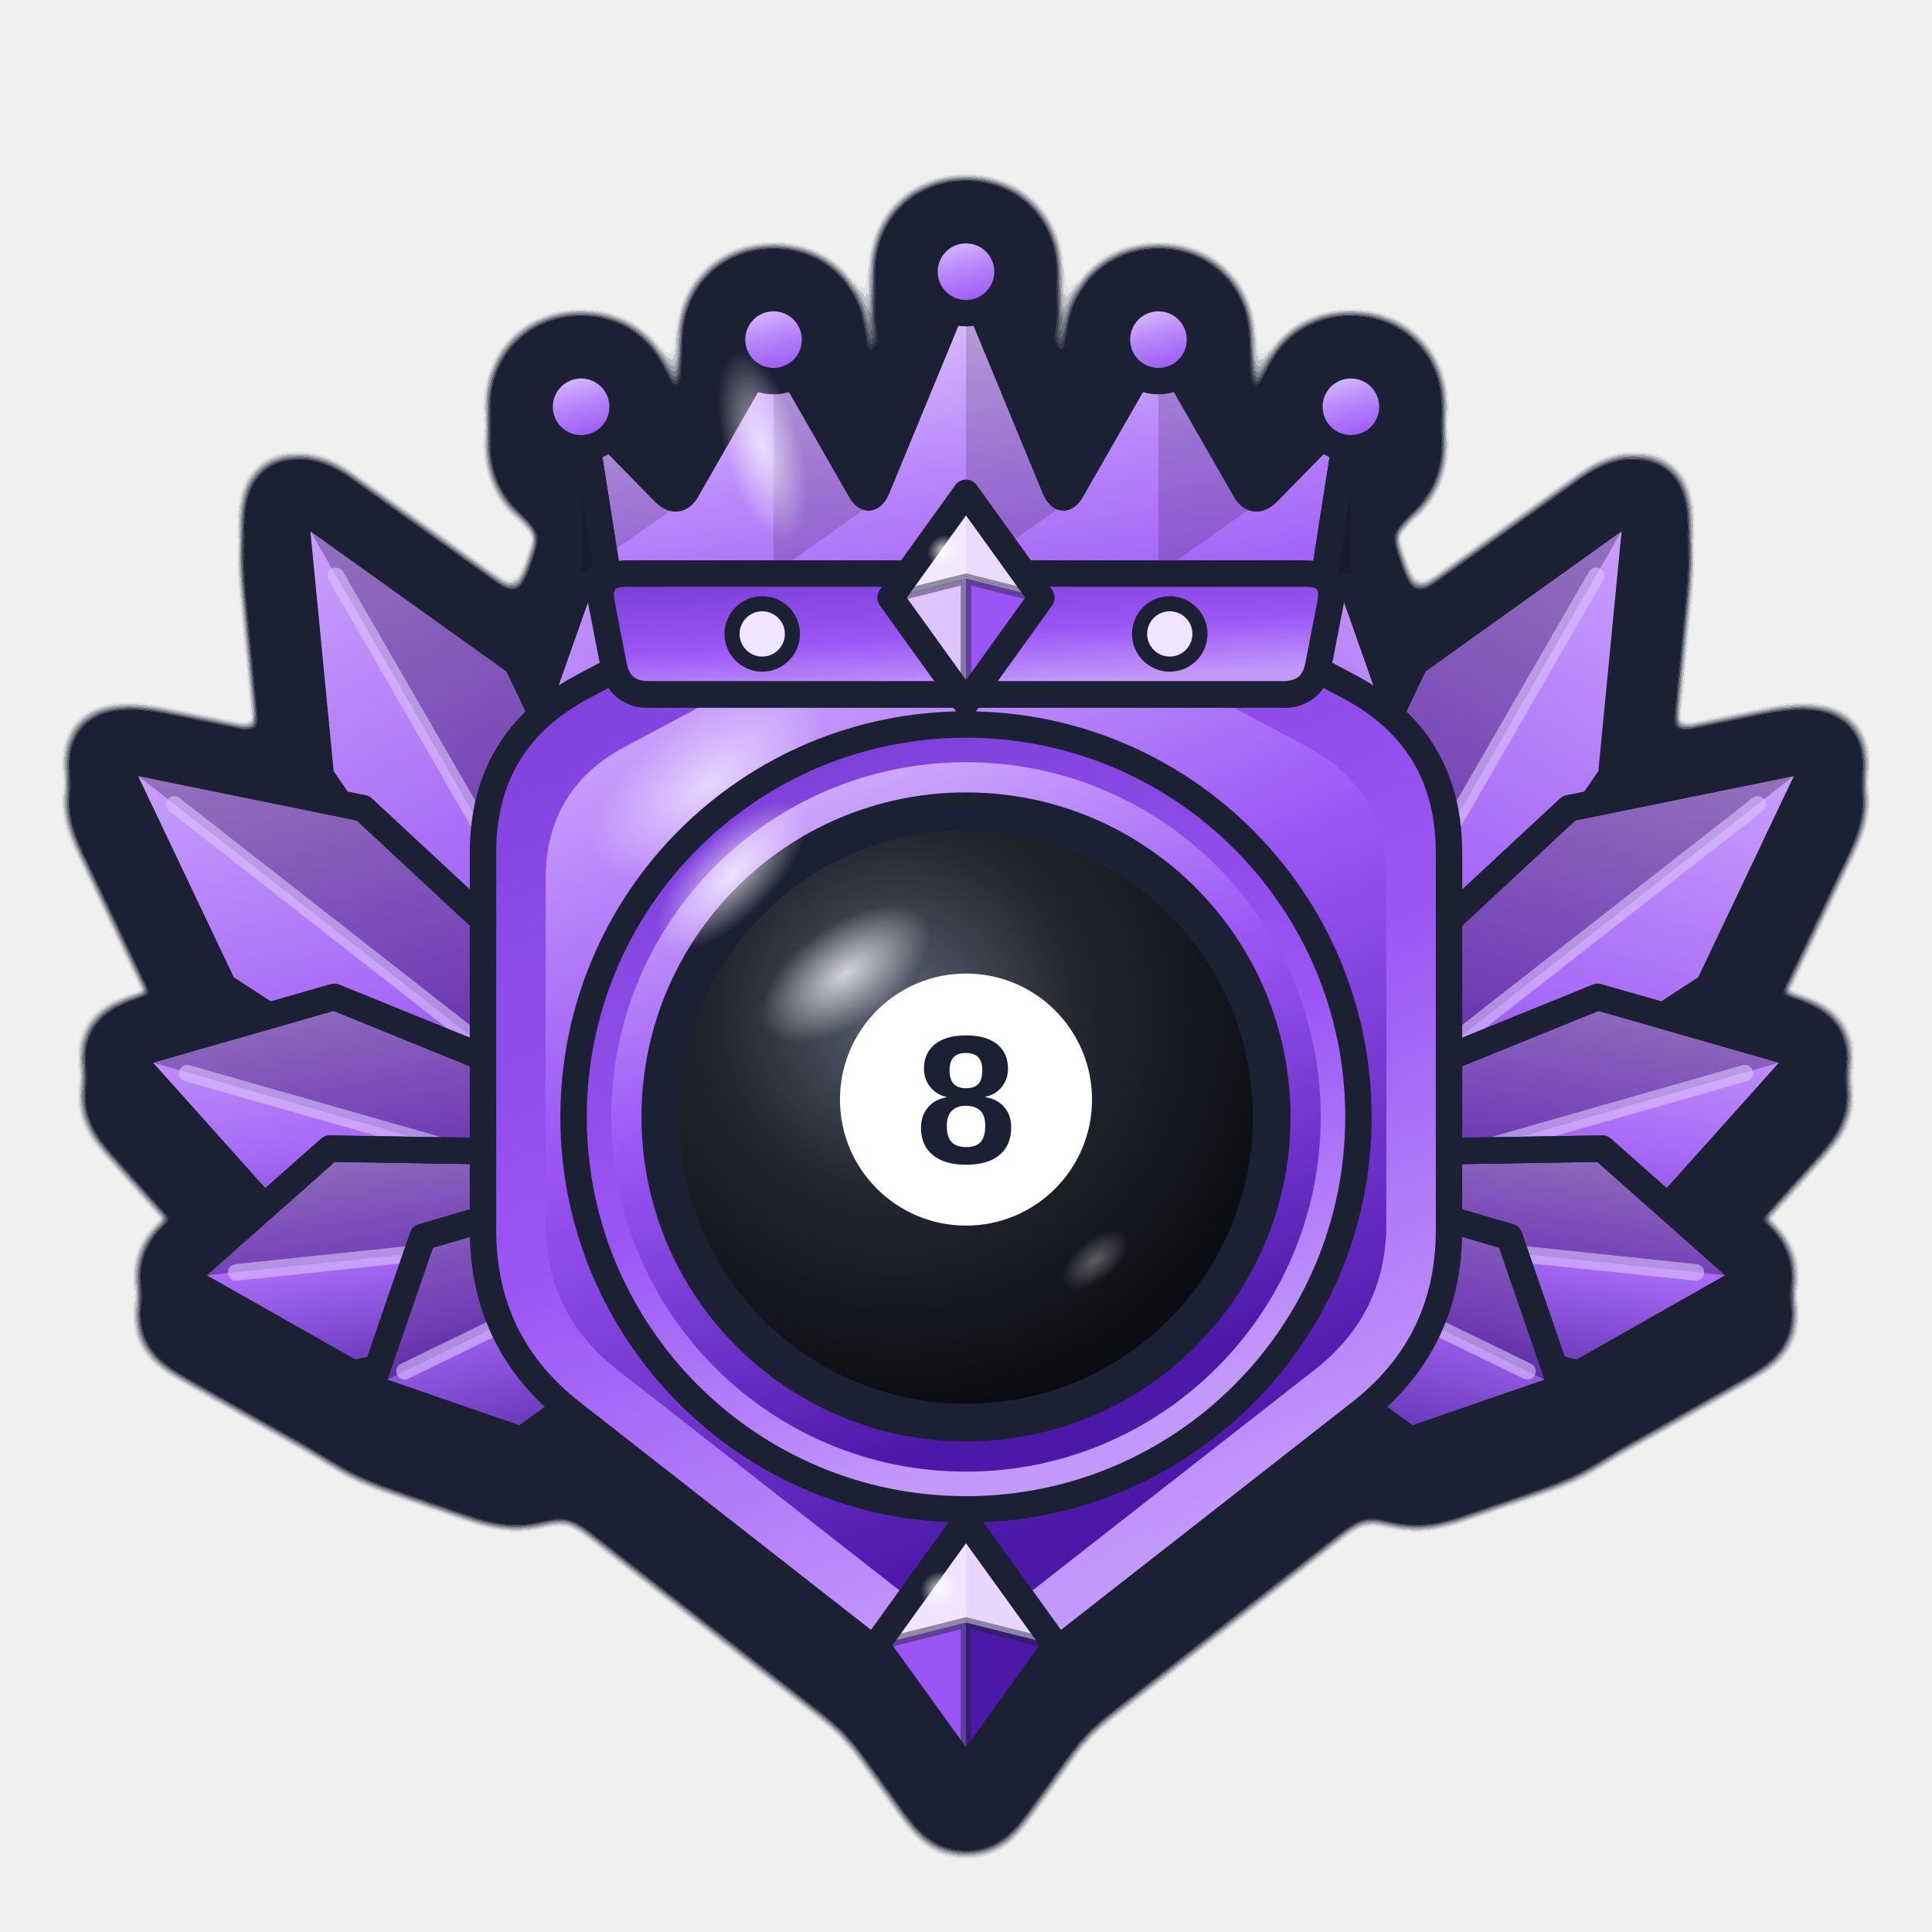
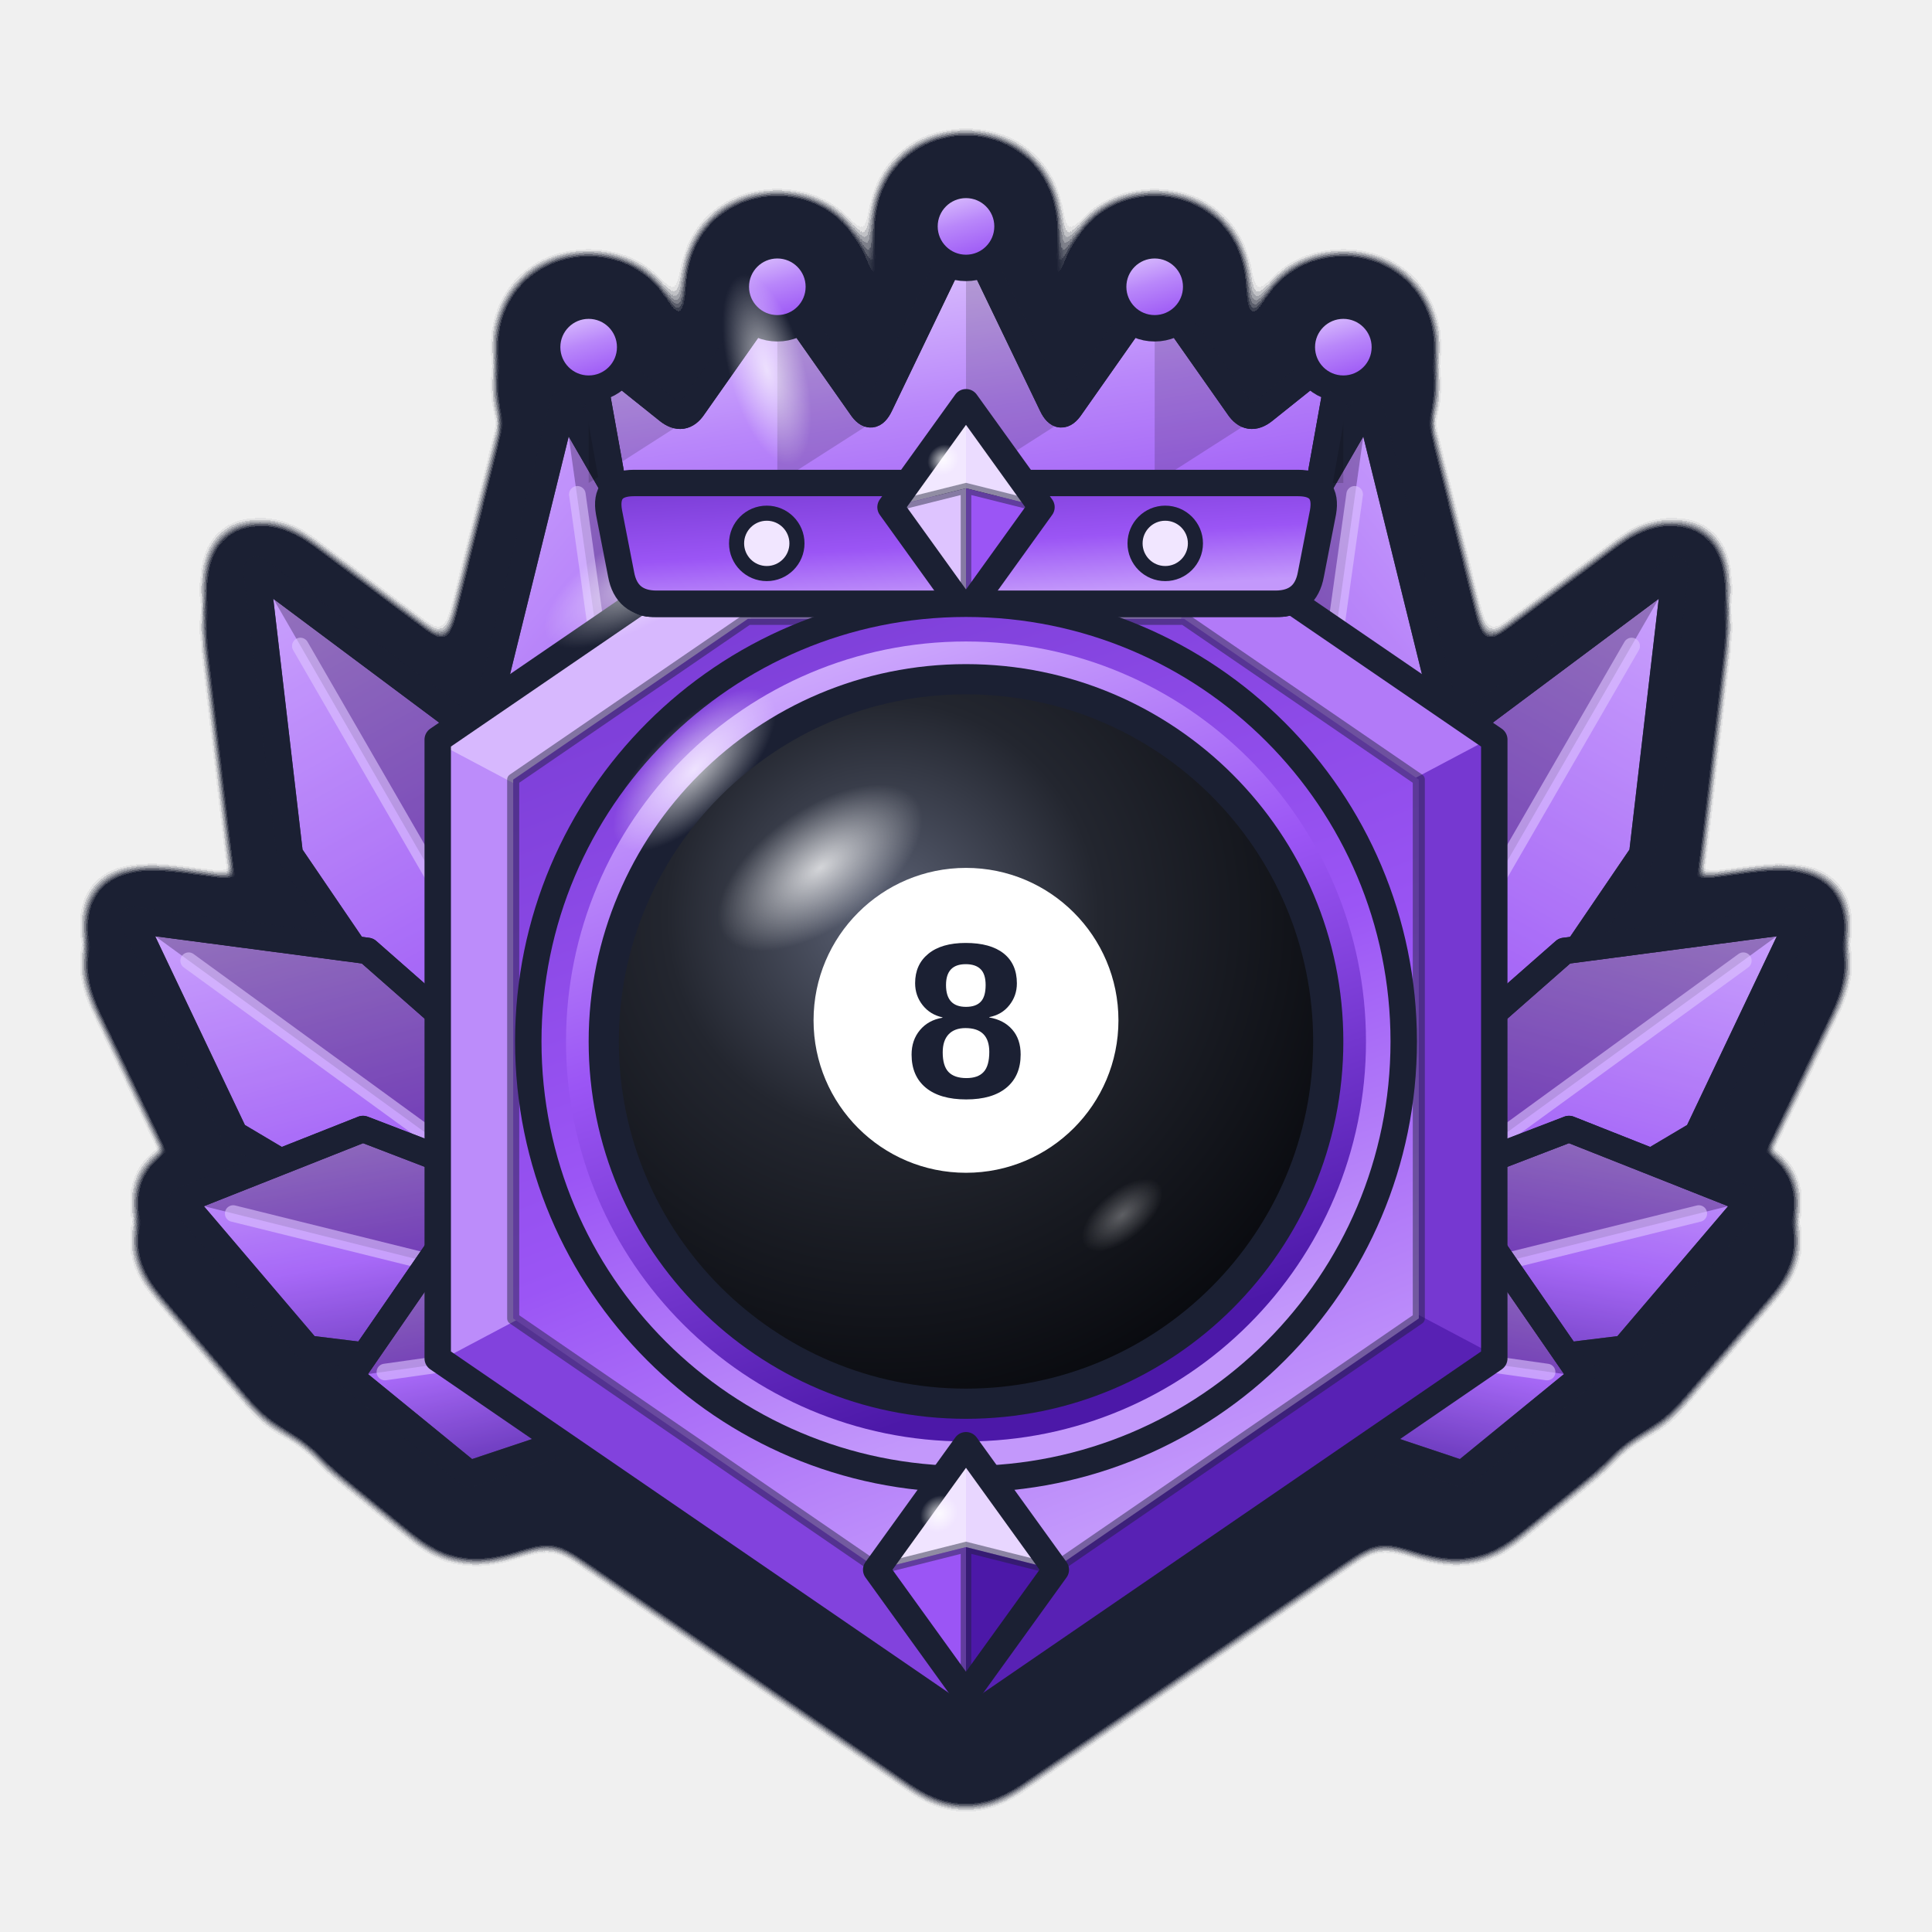
<svg xmlns="http://www.w3.org/2000/svg" width="512" height="512" viewBox="0 0 256 256">
  <defs>
    <linearGradient id="blue" x1="0" y1="0" x2="0.35" y2="1">
      <stop offset="0" stop-color="#9ED3FF" />
      <stop offset="0.45" stop-color="#3B9BFF" />
      <stop offset="1" stop-color="#1F6BD0" />
    </linearGradient>
    <linearGradient id="green" x1="0" y1="0" x2="0.35" y2="1">
      <stop offset="0" stop-color="#A8F5BE" />
      <stop offset="0.45" stop-color="#3DD66B" />
      <stop offset="1" stop-color="#1E9E47" />
    </linearGradient>
    <linearGradient id="red" x1="0" y1="0" x2="0.35" y2="1">
      <stop offset="0" stop-color="#FFA3A3" />
      <stop offset="0.45" stop-color="#FF4D4D" />
      <stop offset="1" stop-color="#C9283A" />
    </linearGradient>
    <linearGradient id="gold" x1="0" y1="0" x2="0.35" y2="1">
      <stop offset="0" stop-color="#FFF1A0" />
      <stop offset="0.45" stop-color="#FFC928" />
      <stop offset="1" stop-color="#DB8E00" />
    </linearGradient>
    <linearGradient id="wood" x1="0" y1="0" x2="0.35" y2="1">
      <stop offset="0" stop-color="#FFD9A0" />
      <stop offset="0.45" stop-color="#E7A35C" />
      <stop offset="1" stop-color="#A8622A" />
    </linearGradient>
    <linearGradient id="darkwood" x1="0" y1="0" x2="0.35" y2="1">
      <stop offset="0" stop-color="#C07A45" />
      <stop offset="0.45" stop-color="#8A4B22" />
      <stop offset="1" stop-color="#5E3014" />
    </linearGradient>
    <linearGradient id="white" x1="0" y1="0" x2="0.35" y2="1">
      <stop offset="0" stop-color="#FFFFFF" />
      <stop offset="0.45" stop-color="#F4F8FF" />
      <stop offset="1" stop-color="#C9D6EA" />
    </linearGradient>
    <linearGradient id="grey" x1="0" y1="0" x2="0.35" y2="1">
      <stop offset="0" stop-color="#E4E9F2" />
      <stop offset="0.45" stop-color="#AEB8C8" />
      <stop offset="1" stop-color="#7B869A" />
    </linearGradient>
    <linearGradient id="steel" x1="0" y1="0" x2="0.35" y2="1">
      <stop offset="0" stop-color="#D8E6F7" />
      <stop offset="0.45" stop-color="#9FB2CC" />
      <stop offset="1" stop-color="#6A7D98" />
    </linearGradient>
    <linearGradient id="cloth" x1="0" y1="0" x2="0.35" y2="1">
      <stop offset="0" stop-color="#6FE08E" />
      <stop offset="0.45" stop-color="#2FA24F" />
      <stop offset="1" stop-color="#1C7A37" />
    </linearGradient>
    <linearGradient id="sad" x1="0" y1="0" x2="0.35" y2="1">
      <stop offset="0" stop-color="#C4D4EE" />
      <stop offset="0.45" stop-color="#8EA3C7" />
      <stop offset="1" stop-color="#5E7299" />
    </linearGradient>
    <linearGradient id="purple" x1="0" y1="0" x2="0.35" y2="1">
      <stop offset="0" stop-color="#D7B8FF" />
      <stop offset="0.45" stop-color="#A259FF" />
      <stop offset="1" stop-color="#6E2FD0" />
    </linearGradient>
    <radialGradient id="shine" cx="0.5" cy="0.5" r="0.5">
      <stop offset="0" stop-color="#FFFFFF" stop-opacity="0.9" />
      <stop offset="1" stop-color="#FFFFFF" stop-opacity="0" />
    </radialGradient>
    <filter id="ink" x="-30%" y="-30%" width="160%" height="160%" color-interpolation-filters="sRGB">
      <feGaussianBlur in="SourceAlpha" stdDeviation="6.92" result="blur" />
      <feComponentTransfer in="blur" result="grown">
        <feFuncA type="linear" slope="7" intercept="-0.35" />
      </feComponentTransfer>
      <feOffset in="grown" dy="6" result="lip" />
      <feMerge result="both">
        <feMergeNode in="lip" />
        <feMergeNode in="grown" />
      </feMerge>
      <feFlood flood-color="#1B2033" />
      <feComposite in2="both" operator="in" result="outline" />
      <feMerge>
        <feMergeNode in="outline" />
        <feMergeNode in="SourceGraphic" />
      </feMerge>
    </filter>
  </defs>
  <defs>
    <filter id="badgeInk" x="-20%" y="-20%" width="140%" height="140%" color-interpolation-filters="sRGB">
      <feGaussianBlur in="SourceAlpha" stdDeviation="3.2" result="blur" />
      <feComponentTransfer in="blur" result="grown">
        <feFuncA type="linear" slope="40" intercept="-0.716" />
      </feComponentTransfer>
      <feOffset in="grown" dy="5" result="lip" />
      <feMerge result="both">
        <feMergeNode in="lip" />
        <feMergeNode in="grown" />
      </feMerge>
      <feFlood flood-color="#1B2033" />
      <feComposite in2="both" operator="in" result="outline" />
      <feMerge>
        <feMergeNode in="outline" />
        <feMergeNode in="SourceGraphic" />
      </feMerge>
    </filter>
  </defs>
  <defs>
    <linearGradient id="m" x1="0" y1="0" x2="0.35" y2="1">
      <stop offset="0" stop-color="#DEC4FF" />
      <stop offset="0.5" stop-color="#9B55F5" />
      <stop offset="1" stop-color="#4C18A8" />
    </linearGradient>
    <linearGradient id="r" x1="0" y1="0" x2="0.35" y2="1">
      <stop offset="0" stop-color="#773AD2" />
      <stop offset="0.6" stop-color="#9B55F5" />
      <stop offset="1" stop-color="#C398FB" />
    </linearGradient>
    <linearGradient id="w" x1="0" y1="0" x2="0.35" y2="1">
      <stop offset="0" stop-color="#C79DFC" />
      <stop offset="0.55" stop-color="#9B55F5" />
      <stop offset="1" stop-color="#4C18A8" />
    </linearGradient>
    <linearGradient id="p" x1="0" y1="0" x2="0.2" y2="1">
      <stop offset="0" stop-color="#F0E4FF" />
      <stop offset="0.55" stop-color="#DEC4FF" />
      <stop offset="1" stop-color="#9B55F5" />
    </linearGradient>
    <linearGradient id="c" x1="0" y1="0" x2="0.3" y2="1">
      <stop offset="0" stop-color="#EBDCFF" />
      <stop offset="0.55" stop-color="#B987FA" />
      <stop offset="1" stop-color="#9B55F5" />
    </linearGradient>
    <linearGradient id="g" x1="0" y1="0" x2="0.35" y2="1">
      <stop offset="0" stop-color="#FFF3A6" />
      <stop offset="0.5" stop-color="#FFC928" />
      <stop offset="1" stop-color="#C97F00" />
    </linearGradient>
    <linearGradient id="gr" x1="0" y1="0" x2="0.35" y2="1">
      <stop offset="0" stop-color="#E7A816" />
      <stop offset="0.6" stop-color="#FFC928" />
      <stop offset="1" stop-color="#FFE274" />
    </linearGradient>
    <radialGradient id="ball" cx="0.38" cy="0.32" r="0.78">
      <stop offset="0" stop-color="#5C6275" />
      <stop offset="0.4" stop-color="#23262F" />
      <stop offset="1" stop-color="#06070B" />
    </radialGradient>
  </defs>
  <g filter="url(#badgeInk)">
-     <path d="M85.1 163.3 L69.8 97.5 L80.6 66.9 L99.5 93.4 L102.9 160.7 Z" fill="url(#w)" stroke="#1B2033" stroke-width="3.5" stroke-linejoin="round" />
-     <path d="M94.0 162.0 L102.9 160.7 L99.5 93.4 L80.6 66.9 Z" fill="#000000" opacity="0.25" />
-     <path d="M94.0 162.0 L85.1 163.3 L69.8 97.5 L80.6 66.9 Z" fill="#DEC4FF" opacity="0.18" />
-     <path d="M92.9 154.4 L82.0 76.4" fill="none" stroke="#DEC4FF" stroke-width="2.2" stroke-linecap="round" stroke-linejoin="round" opacity="0.6" />
-     <path d="M85.1 163.3 L69.8 97.5 L80.6 66.9 L99.5 93.4 L102.9 160.7 Z" fill="none" stroke="#1B2033" stroke-width="3.5" stroke-linejoin="round" />
-     <path d="M86.2 166.5 L42.5 102.8 L39.0 66.7 L68.5 87.8 L101.8 157.5 Z" fill="url(#w)" stroke="#1B2033" stroke-width="3.5" stroke-linejoin="round" />
-     <path d="M94.0 162.0 L101.8 157.5 L68.5 87.8 L39.0 66.7 Z" fill="#000000" opacity="0.25" />
-     <path d="M94.0 162.0 L86.2 166.5 L42.5 102.8 L39.0 66.7 Z" fill="#DEC4FF" opacity="0.18" />
-     <path d="M89.6 154.4 L44.5 76.3" fill="none" stroke="#DEC4FF" stroke-width="2.2" stroke-linecap="round" stroke-linejoin="round" opacity="0.6" />
-     <path d="M86.2 166.5 L42.5 102.8 L39.0 66.7 L68.5 87.8 L101.8 157.5 Z" fill="none" stroke="#1B2033" stroke-width="3.5" stroke-linejoin="round" />
-     <path d="M88.5 169.1 L29.6 130.7 L15.2 100.4 L48.1 107.1 L99.5 154.9 Z" fill="url(#w)" stroke="#1B2033" stroke-width="3.5" stroke-linejoin="round" />
-     <path d="M94.0 162.0 L99.5 154.9 L48.1 107.1 L15.2 100.4 Z" fill="#000000" opacity="0.25" />
-     <path d="M94.0 162.0 L88.5 169.1 L29.6 130.7 L15.2 100.4 Z" fill="#DEC4FF" opacity="0.18" />
-     <path d="M87.7 157.1 L23.1 106.6" fill="none" stroke="#DEC4FF" stroke-width="2.2" stroke-linecap="round" stroke-linejoin="round" opacity="0.6" />
-     <path d="M88.5 169.1 L29.6 130.7 L15.2 100.4 L48.1 107.1 L99.5 154.9 Z" fill="none" stroke="#1B2033" stroke-width="3.5" stroke-linejoin="round" />
-     <path d="M91.5 170.7 L36.0 161.0 L17.1 139.9 L44.3 132.1 L96.5 153.3 Z" fill="url(#w)" stroke="#1B2033" stroke-width="3.5" stroke-linejoin="round" />
-     <path d="M94.0 162.0 L96.5 153.3 L44.3 132.1 L17.1 139.9 Z" fill="#000000" opacity="0.25" />
-     <path d="M94.0 162.0 L91.5 170.7 L36.0 161.0 L17.1 139.9 Z" fill="#DEC4FF" opacity="0.18" />
-     <path d="M87.8 160.2 L24.8 142.2" fill="none" stroke="#DEC4FF" stroke-width="2.2" stroke-linecap="round" stroke-linejoin="round" opacity="0.6" />
-     <path d="M91.5 170.7 L36.0 161.0 L17.1 139.9 L44.3 132.1 L96.5 153.3 Z" fill="none" stroke="#1B2033" stroke-width="3.5" stroke-linejoin="round" />
-     <path d="M94.9 171.0 L46.8 182.0 L24.4 169.3 L43.7 152.2 L93.1 153.0 Z" fill="url(#w)" stroke="#1B2033" stroke-width="3.5" stroke-linejoin="round" />
-     <path d="M94.0 162.0 L93.1 153.0 L43.7 152.2 L24.4 169.3 Z" fill="#000000" opacity="0.25" />
-     <path d="M94.0 162.0 L94.9 171.0 L46.8 182.0 L24.4 169.3 Z" fill="#DEC4FF" opacity="0.18" />
-     <path d="M88.4 162.6 L31.3 168.6" fill="none" stroke="#DEC4FF" stroke-width="2.2" stroke-linecap="round" stroke-linejoin="round" opacity="0.6" />
-     <path d="M94.9 171.0 L46.8 182.0 L24.4 169.3 L43.7 152.2 L93.1 153.0 Z" fill="none" stroke="#1B2033" stroke-width="3.5" stroke-linejoin="round" />
-     <path d="M97.9 170.1 L69.1 190.8 L49.1 183.9 L56.0 163.9 L90.1 153.9 Z" fill="url(#w)" stroke="#1B2033" stroke-width="3.5" stroke-linejoin="round" />
-     <path d="M94.0 162.0 L90.1 153.9 L56.0 163.9 L49.1 183.9 Z" fill="#000000" opacity="0.25" />
-     <path d="M94.0 162.0 L97.9 170.1 L69.1 190.8 L49.1 183.9 Z" fill="#DEC4FF" opacity="0.18" />
-     <path d="M90.4 163.8 L53.6 181.7" fill="none" stroke="#DEC4FF" stroke-width="2.2" stroke-linecap="round" stroke-linejoin="round" opacity="0.6" />
-     <path d="M97.9 170.1 L69.1 190.8 L49.1 183.9 L56.0 163.9 L90.1 153.9 Z" fill="none" stroke="#1B2033" stroke-width="3.5" stroke-linejoin="round" />
+     <path d="M83.1 177.3 L65.1 92.1 L74.7 53.2 L94.8 88.0 L100.9 174.7 Z" fill="url(#w)" stroke="#1B2033" stroke-width="3.5" stroke-linejoin="round" />
+     <path d="M92.0 176.0 L100.9 174.7 L94.8 88.0 L74.7 53.2 Z" fill="#000000" opacity="0.25" />
+     <path d="M92.0 176.0 L83.1 177.3 L65.1 92.1 L74.7 53.2 Z" fill="#DEC4FF" opacity="0.18" />
+     <path d="M90.6 166.2 L76.5 65.5" fill="none" stroke="#DEC4FF" stroke-width="2.2" stroke-linecap="round" stroke-linejoin="round" opacity="0.6" />
+     <path d="M83.1 177.3 L65.1 92.1 L74.7 53.2 L94.8 88.0 L100.9 174.7 Z" fill="none" stroke="#1B2033" stroke-width="3.5" stroke-linejoin="round" />
+     <path d="M84.2 180.5 L38.4 113.2 L34.0 75.5 L64.4 98.2 L99.8 171.5 Z" fill="url(#w)" stroke="#1B2033" stroke-width="3.5" stroke-linejoin="round" />
+     <path d="M92.0 176.0 L99.8 171.5 L64.4 98.2 L34.0 75.5 Z" fill="#000000" opacity="0.25" />
+     <path d="M92.0 176.0 L84.2 180.5 L38.4 113.2 L34.0 75.5 Z" fill="#DEC4FF" opacity="0.18" />
+     <path d="M87.4 168.0 L39.8 85.6" fill="none" stroke="#DEC4FF" stroke-width="2.2" stroke-linecap="round" stroke-linejoin="round" opacity="0.6" />
+     <path d="M84.2 180.5 L38.4 113.2 L34.0 75.5 L64.4 98.2 L99.8 171.5 Z" fill="none" stroke="#1B2033" stroke-width="3.5" stroke-linejoin="round" />
+     <path d="M86.7 183.3 L31.1 150.3 L17.6 121.9 L48.7 126.0 L97.3 168.7 Z" fill="url(#w)" stroke="#1B2033" stroke-width="3.5" stroke-linejoin="round" />
+     <path d="M92.0 176.0 L97.3 168.7 L48.7 126.0 L17.6 121.9 Z" fill="#000000" opacity="0.25" />
+     <path d="M92.0 176.0 L86.7 183.3 L31.1 150.3 L17.6 121.9 Z" fill="#DEC4FF" opacity="0.18" />
+     <path d="M86.0 171.7 L25.0 127.3" fill="none" stroke="#DEC4FF" stroke-width="2.2" stroke-linecap="round" stroke-linejoin="round" opacity="0.6" />
+     <path d="M86.7 183.3 L31.1 150.3 L17.6 121.9 L48.7 126.0 L97.3 168.7 Z" fill="none" stroke="#1B2033" stroke-width="3.5" stroke-linejoin="round" />
+     <path d="M89.8 184.7 L40.8 178.7 L24.1 159.1 L48.1 149.6 L94.2 167.3 Z" fill="url(#w)" stroke="#1B2033" stroke-width="3.5" stroke-linejoin="round" />
+     <path d="M92.0 176.0 L94.2 167.3 L48.1 149.6 L24.1 159.1 Z" fill="#000000" opacity="0.25" />
+     <path d="M92.0 176.0 L89.8 184.7 L40.8 178.7 L24.1 159.1 Z" fill="#DEC4FF" opacity="0.18" />
+     <path d="M86.6 174.6 L30.9 160.8" fill="none" stroke="#DEC4FF" stroke-width="2.2" stroke-linecap="round" stroke-linejoin="round" opacity="0.6" />
+     <path d="M89.8 184.7 L40.8 178.7 L24.1 159.1 L48.1 149.6 L94.2 167.3 Z" fill="none" stroke="#1B2033" stroke-width="3.5" stroke-linejoin="round" />
+     <path d="M93.3 184.9 L62.2 195.3 L46.4 182.4 L58.0 165.6 L90.7 167.1 Z" fill="url(#w)" stroke="#1B2033" stroke-width="3.5" stroke-linejoin="round" />
+     <path d="M92.0 176.0 L90.7 167.1 L58.0 165.6 L46.4 182.4 Z" fill="#000000" opacity="0.25" />
+     <path d="M92.0 176.0 L93.3 184.9 L62.2 195.3 L46.4 182.4 Z" fill="#DEC4FF" opacity="0.18" />
+     <path d="M88.4 176.5 L51.0 181.8" fill="none" stroke="#DEC4FF" stroke-width="2.2" stroke-linecap="round" stroke-linejoin="round" opacity="0.6" />
+     <path d="M93.3 184.9 L62.2 195.3 L46.4 182.4 L58.0 165.6 L90.7 167.1 Z" fill="none" stroke="#1B2033" stroke-width="3.5" stroke-linejoin="round" />
    <g transform="matrix(-1 0 0 1 256 0)">
-       <path d="M85.1 163.3 L69.8 97.5 L80.6 66.9 L99.5 93.4 L102.9 160.7 Z" fill="url(#w)" stroke="#1B2033" stroke-width="3.5" stroke-linejoin="round" />
-       <path d="M94.0 162.0 L102.9 160.7 L99.5 93.4 L80.6 66.9 Z" fill="#000000" opacity="0.25" />
-       <path d="M94.0 162.0 L85.1 163.3 L69.8 97.5 L80.6 66.9 Z" fill="#DEC4FF" opacity="0.18" />
-       <path d="M92.9 154.4 L82.0 76.4" fill="none" stroke="#DEC4FF" stroke-width="2.2" stroke-linecap="round" stroke-linejoin="round" opacity="0.6" />
-       <path d="M85.1 163.3 L69.8 97.5 L80.6 66.9 L99.5 93.4 L102.9 160.7 Z" fill="none" stroke="#1B2033" stroke-width="3.5" stroke-linejoin="round" />
-       <path d="M86.2 166.5 L42.5 102.8 L39.0 66.7 L68.5 87.8 L101.8 157.5 Z" fill="url(#w)" stroke="#1B2033" stroke-width="3.5" stroke-linejoin="round" />
-       <path d="M94.0 162.0 L101.8 157.5 L68.5 87.8 L39.0 66.7 Z" fill="#000000" opacity="0.25" />
-       <path d="M94.0 162.0 L86.2 166.5 L42.5 102.8 L39.0 66.7 Z" fill="#DEC4FF" opacity="0.18" />
-       <path d="M89.6 154.4 L44.5 76.3" fill="none" stroke="#DEC4FF" stroke-width="2.2" stroke-linecap="round" stroke-linejoin="round" opacity="0.6" />
-       <path d="M86.2 166.5 L42.5 102.8 L39.0 66.7 L68.5 87.8 L101.8 157.5 Z" fill="none" stroke="#1B2033" stroke-width="3.5" stroke-linejoin="round" />
-       <path d="M88.5 169.1 L29.6 130.7 L15.2 100.4 L48.1 107.1 L99.5 154.9 Z" fill="url(#w)" stroke="#1B2033" stroke-width="3.5" stroke-linejoin="round" />
-       <path d="M94.0 162.0 L99.5 154.9 L48.1 107.1 L15.2 100.4 Z" fill="#000000" opacity="0.25" />
-       <path d="M94.0 162.0 L88.5 169.1 L29.6 130.7 L15.2 100.4 Z" fill="#DEC4FF" opacity="0.18" />
-       <path d="M87.7 157.1 L23.1 106.6" fill="none" stroke="#DEC4FF" stroke-width="2.2" stroke-linecap="round" stroke-linejoin="round" opacity="0.6" />
-       <path d="M88.5 169.1 L29.6 130.7 L15.2 100.4 L48.1 107.1 L99.5 154.9 Z" fill="none" stroke="#1B2033" stroke-width="3.5" stroke-linejoin="round" />
-       <path d="M91.5 170.7 L36.0 161.0 L17.1 139.9 L44.3 132.1 L96.5 153.3 Z" fill="url(#w)" stroke="#1B2033" stroke-width="3.5" stroke-linejoin="round" />
-       <path d="M94.0 162.0 L96.5 153.3 L44.3 132.1 L17.1 139.9 Z" fill="#000000" opacity="0.25" />
-       <path d="M94.0 162.0 L91.5 170.7 L36.0 161.0 L17.1 139.9 Z" fill="#DEC4FF" opacity="0.18" />
-       <path d="M87.8 160.2 L24.8 142.2" fill="none" stroke="#DEC4FF" stroke-width="2.2" stroke-linecap="round" stroke-linejoin="round" opacity="0.6" />
-       <path d="M91.5 170.7 L36.0 161.0 L17.1 139.9 L44.3 132.1 L96.5 153.3 Z" fill="none" stroke="#1B2033" stroke-width="3.5" stroke-linejoin="round" />
-       <path d="M94.9 171.0 L46.8 182.0 L24.4 169.3 L43.7 152.2 L93.1 153.0 Z" fill="url(#w)" stroke="#1B2033" stroke-width="3.5" stroke-linejoin="round" />
-       <path d="M94.0 162.0 L93.1 153.0 L43.7 152.2 L24.4 169.3 Z" fill="#000000" opacity="0.25" />
-       <path d="M94.0 162.0 L94.9 171.0 L46.8 182.0 L24.4 169.3 Z" fill="#DEC4FF" opacity="0.18" />
-       <path d="M88.4 162.6 L31.3 168.6" fill="none" stroke="#DEC4FF" stroke-width="2.2" stroke-linecap="round" stroke-linejoin="round" opacity="0.6" />
-       <path d="M94.9 171.0 L46.8 182.0 L24.4 169.3 L43.7 152.2 L93.1 153.0 Z" fill="none" stroke="#1B2033" stroke-width="3.5" stroke-linejoin="round" />
-       <path d="M97.9 170.1 L69.1 190.8 L49.1 183.9 L56.0 163.9 L90.1 153.9 Z" fill="url(#w)" stroke="#1B2033" stroke-width="3.5" stroke-linejoin="round" />
-       <path d="M94.0 162.0 L90.1 153.9 L56.0 163.9 L49.1 183.9 Z" fill="#000000" opacity="0.25" />
-       <path d="M94.0 162.0 L97.9 170.1 L69.1 190.8 L49.1 183.9 Z" fill="#DEC4FF" opacity="0.18" />
-       <path d="M90.4 163.8 L53.6 181.7" fill="none" stroke="#DEC4FF" stroke-width="2.2" stroke-linecap="round" stroke-linejoin="round" opacity="0.6" />
-       <path d="M97.9 170.1 L69.1 190.8 L49.1 183.9 L56.0 163.9 L90.1 153.9 Z" fill="none" stroke="#1B2033" stroke-width="3.5" stroke-linejoin="round" />
+       <path d="M83.1 177.3 L65.1 92.1 L74.7 53.2 L94.8 88.0 L100.9 174.7 Z" fill="url(#w)" stroke="#1B2033" stroke-width="3.5" stroke-linejoin="round" />
+       <path d="M92.0 176.0 L100.9 174.7 L94.8 88.0 L74.7 53.2 Z" fill="#000000" opacity="0.25" />
+       <path d="M92.0 176.0 L83.1 177.3 L65.1 92.1 L74.7 53.2 Z" fill="#DEC4FF" opacity="0.18" />
+       <path d="M90.6 166.2 L76.5 65.5" fill="none" stroke="#DEC4FF" stroke-width="2.2" stroke-linecap="round" stroke-linejoin="round" opacity="0.6" />
+       <path d="M83.1 177.3 L65.1 92.1 L74.7 53.2 L94.8 88.0 L100.9 174.7 Z" fill="none" stroke="#1B2033" stroke-width="3.5" stroke-linejoin="round" />
+       <path d="M84.2 180.5 L38.4 113.2 L34.0 75.5 L64.4 98.2 L99.8 171.5 Z" fill="url(#w)" stroke="#1B2033" stroke-width="3.5" stroke-linejoin="round" />
+       <path d="M92.0 176.0 L99.8 171.5 L64.4 98.2 L34.0 75.5 Z" fill="#000000" opacity="0.25" />
+       <path d="M92.0 176.0 L84.2 180.5 L38.4 113.2 L34.0 75.5 Z" fill="#DEC4FF" opacity="0.18" />
+       <path d="M87.4 168.0 L39.8 85.6" fill="none" stroke="#DEC4FF" stroke-width="2.2" stroke-linecap="round" stroke-linejoin="round" opacity="0.6" />
+       <path d="M84.2 180.5 L38.4 113.2 L34.0 75.5 L64.4 98.2 L99.8 171.5 Z" fill="none" stroke="#1B2033" stroke-width="3.5" stroke-linejoin="round" />
+       <path d="M86.7 183.3 L31.1 150.3 L17.6 121.9 L48.7 126.0 L97.3 168.7 Z" fill="url(#w)" stroke="#1B2033" stroke-width="3.5" stroke-linejoin="round" />
+       <path d="M92.0 176.0 L97.3 168.7 L48.7 126.0 L17.6 121.9 Z" fill="#000000" opacity="0.25" />
+       <path d="M92.0 176.0 L86.7 183.3 L31.1 150.3 L17.6 121.9 Z" fill="#DEC4FF" opacity="0.18" />
+       <path d="M86.0 171.7 L25.0 127.3" fill="none" stroke="#DEC4FF" stroke-width="2.2" stroke-linecap="round" stroke-linejoin="round" opacity="0.6" />
+       <path d="M86.7 183.3 L31.1 150.3 L17.6 121.9 L48.7 126.0 L97.3 168.7 Z" fill="none" stroke="#1B2033" stroke-width="3.5" stroke-linejoin="round" />
+       <path d="M89.8 184.7 L40.8 178.7 L24.1 159.1 L48.1 149.6 L94.2 167.3 Z" fill="url(#w)" stroke="#1B2033" stroke-width="3.5" stroke-linejoin="round" />
+       <path d="M92.0 176.0 L94.2 167.3 L48.1 149.6 L24.1 159.1 Z" fill="#000000" opacity="0.25" />
+       <path d="M92.0 176.0 L89.8 184.7 L40.8 178.7 L24.1 159.1 Z" fill="#DEC4FF" opacity="0.18" />
+       <path d="M86.6 174.6 L30.9 160.8" fill="none" stroke="#DEC4FF" stroke-width="2.2" stroke-linecap="round" stroke-linejoin="round" opacity="0.6" />
+       <path d="M89.8 184.7 L40.8 178.7 L24.1 159.1 L48.1 149.6 L94.2 167.3 Z" fill="none" stroke="#1B2033" stroke-width="3.5" stroke-linejoin="round" />
+       <path d="M93.3 184.9 L62.2 195.3 L46.4 182.4 L58.0 165.6 L90.7 167.1 Z" fill="url(#w)" stroke="#1B2033" stroke-width="3.5" stroke-linejoin="round" />
+       <path d="M92.0 176.0 L90.7 167.1 L58.0 165.6 L46.4 182.4 Z" fill="#000000" opacity="0.25" />
+       <path d="M92.0 176.0 L93.3 184.9 L62.2 195.3 L46.4 182.4 Z" fill="#DEC4FF" opacity="0.18" />
+       <path d="M88.4 176.5 L51.0 181.8" fill="none" stroke="#DEC4FF" stroke-width="2.2" stroke-linecap="round" stroke-linejoin="round" opacity="0.6" />
+       <path d="M93.3 184.9 L62.2 195.3 L46.4 182.4 L58.0 165.6 L90.7 167.1 Z" fill="none" stroke="#1B2033" stroke-width="3.5" stroke-linejoin="round" />
    </g>
-     <path d="M114.8 71.0 Q128.0 64.0 141.2 71.0 L178.8 91.0 Q192.0 98.0 192.0 113.0 L192.0 163.0 Q192.0 178.0 180.2 187.2 L139.8 218.8 Q128.0 228.0 116.2 218.8 L75.8 187.2 Q64.0 178.0 64.0 163.0 L64.0 113.0 Q64.0 98.0 77.2 91.0 Z" fill="url(#r)" stroke="#1B2033" stroke-width="3.5" stroke-linejoin="round" />
-     <path d="M117.4 80.5 Q128.0 74.9 138.6 80.5 L173.1 98.9 Q183.7 104.5 183.7 116.5 L183.7 162.1 Q183.7 174.1 174.2 181.5 L137.5 210.2 Q128.0 217.6 118.5 210.2 L81.8 181.5 Q72.3 174.1 72.3 162.1 L72.3 116.5 Q72.3 104.5 82.9 98.9 Z" fill="url(#m)" />
-     <ellipse cx="94" cy="104" rx="18" ry="9" fill="url(#shine)" opacity="0.7" transform="rotate(-35 94 104)" />
-     <path d="M85.5 92.0 Q83.0 92.0 82.6 89.5 L77.4 56.4 Q77.0 53.9 78.7 55.7 L88.0 65.2 Q89.8 67.0 91.0 64.9 L101.2 47.1 Q102.5 45.0 103.8 47.1 L114.0 64.9 Q115.2 67.0 116.2 64.7 L127.1 38.3 Q128.0 36.0 128.9 38.3 L139.8 64.7 Q140.8 67.0 142.0 64.9 L152.2 47.1 Q153.5 45.0 154.8 47.1 L165.0 64.9 Q166.2 67.0 168.0 65.2 L177.3 55.7 Q179.0 53.9 178.6 56.4 L173.4 89.5 Q173.0 92.0 170.5 92.0 Z" fill="url(#c)" stroke="#1B2033" stroke-width="3.5" stroke-linejoin="round" />
-     <path d="M77.0 53.9 L77.0 76.0 L89.8 67.0 Z" fill="#000000" opacity="0.16" />
-     <path d="M102.5 45.0 L102.5 76.0 L115.2 67.0 Z" fill="#000000" opacity="0.16" />
-     <path d="M128.0 36.0 L128.0 76.0 L140.8 67.0 Z" fill="#000000" opacity="0.16" />
-     <path d="M153.5 45.0 L153.5 76.0 L166.2 67.0 Z" fill="#000000" opacity="0.16" />
-     <path d="M179.0 53.9 L179.0 76.0 L176.0 76.0 Z" fill="#000000" opacity="0.16" />
-     <path d="M85.5 92.0 Q83.0 92.0 82.6 89.5 L77.4 56.4 Q77.0 53.9 78.7 55.7 L88.0 65.2 Q89.8 67.0 91.0 64.9 L101.2 47.1 Q102.5 45.0 103.8 47.1 L114.0 64.9 Q115.2 67.0 116.2 64.7 L127.1 38.3 Q128.0 36.0 128.9 38.3 L139.8 64.7 Q140.8 67.0 142.0 64.9 L152.2 47.1 Q153.5 45.0 154.8 47.1 L165.0 64.9 Q166.2 67.0 168.0 65.2 L177.3 55.7 Q179.0 53.9 178.6 56.4 L173.4 89.5 Q173.0 92.0 170.5 92.0 Z" fill="none" stroke="#1B2033" stroke-width="3.5" stroke-linejoin="round" />
-     <circle cx="77.0" cy="53.9" r="5.5" fill="url(#c)" stroke="#1B2033" stroke-width="3.5" />
-     <circle cx="102.5" cy="45.0" r="5.5" fill="url(#c)" stroke="#1B2033" stroke-width="3.5" />
-     <circle cx="128.0" cy="36.0" r="5.5" fill="url(#c)" stroke="#1B2033" stroke-width="3.5" />
-     <circle cx="153.5" cy="45.0" r="5.5" fill="url(#c)" stroke="#1B2033" stroke-width="3.5" />
-     <circle cx="179.0" cy="53.9" r="5.5" fill="url(#c)" stroke="#1B2033" stroke-width="3.5" />
-     <path d="M79.7 79.9 Q79.0 76.0 83.0 76.0 L173.0 76.0 Q177.0 76.0 176.3 79.9 L174.7 88.1 Q174.0 92.0 170.0 92.0 L86.0 92.0 Q82.0 92.0 81.3 88.1 Z" fill="url(#r)" stroke="#1B2033" stroke-width="3.5" stroke-linejoin="round" />
-     <ellipse cx="101.0" cy="59.2" rx="5" ry="13" fill="url(#shine)" opacity="0.75" transform="rotate(-15 101.0 59.2)" />
-     <path d="M118.0 79.2 L128.0 65.3 L128.0 76.7 Z" fill="#F2E8FF" />
-     <path d="M128.0 65.3 L138.0 79.2 L128.0 76.7 Z" fill="#EBDCFF" />
-     <path d="M118.0 79.2 L128.0 76.7 L128.0 93.1 Z" fill="#DEC4FF" />
-     <path d="M128.0 76.7 L138.0 79.2 L128.0 93.1 Z" fill="#9B55F5" />
-     <path d="M128.0 65.3 L138.0 79.2 L128.0 93.1 L118.0 79.2 Z" fill="none" stroke="#1B2033" stroke-width="3.5" stroke-linejoin="round" />
-     <path d="M118.0 79.2 L128.0 76.7 L138.0 79.2 M128.0 76.7 L128.0 93.1" fill="none" stroke="#1B2033" stroke-width="1.4" opacity="0.45" />
-     <ellipse cx="124.993" cy="72.936" rx="2.205" ry="1.949" fill="url(#shine)" opacity="0.9" transform="rotate(-40 124.9933 72.936)" />
-     <circle cx="101.0" cy="84.0" r="4.0" fill="#F1E6FF" stroke="#1B2033" stroke-width="2" />
-     <circle cx="155.0" cy="84.0" r="4.0" fill="#F1E6FF" stroke="#1B2033" stroke-width="2" />
-     <circle cx="128" cy="148" r="52" fill="url(#r)" stroke="#1B2033" stroke-width="3.5" />
-     <circle cx="128" cy="148" r="47" fill="url(#m)" />
-     <circle cx="128" cy="148" r="43" fill="#1B2033" />
-     <ellipse cx="97" cy="116" rx="13" ry="5.5" fill="url(#shine)" opacity="0.8" transform="rotate(-45 97 116)" />
-     <circle cx="128" cy="148" r="38" fill="url(#ball)" />
-     <circle cx="128.0" cy="145.7" r="16.7" fill="#FFFFFF" />
-     <text x="128.0" y="154.1" font-family="Arial Black, Arial, sans-serif" font-weight="900" font-size="24.2" text-anchor="middle" fill="#1B2033">8</text>
-     <ellipse cx="112.04" cy="129.0" rx="12.92" ry="6.46" fill="url(#shine)" opacity="0.85" transform="rotate(-35 112.04 129.0)" />
-     <ellipse cx="145.1" cy="167.0" rx="5.32" ry="2.66" fill="url(#shine)" opacity="0.35" transform="rotate(-40 145.1 167.0)" />
-     <path d="M116.1 218.0 L128.0 201.5 L128.0 215.0 Z" fill="#F0E4FF" />
-     <path d="M128.0 201.5 L139.9 218.0 L128.0 215.0 Z" fill="#E8D6FF" />
-     <path d="M116.1 218.0 L128.0 215.0 L128.0 234.5 Z" fill="#9B55F5" />
-     <path d="M128.0 215.0 L139.9 218.0 L128.0 234.5 Z" fill="#4C18A8" />
-     <path d="M128.0 201.5 L139.9 218.0 L128.0 234.5 L116.1 218.0 Z" fill="none" stroke="#1B2033" stroke-width="3.5" stroke-linejoin="round" />
-     <path d="M116.1 218.0 L128.0 215.0 L139.9 218.0 M128.0 215.0 L128.0 234.5" fill="none" stroke="#1B2033" stroke-width="1.4" opacity="0.45" />
-     <ellipse cx="124.436" cy="210.575" rx="2.614" ry="2.31" fill="url(#shine)" opacity="0.9" transform="rotate(-40 124.436 210.575)" />
+     <path d="M96.0 72.0 L160.0 72.0 L156.9 82.0 L99.1 82.0 Z" fill="#CDA8FC" stroke="#CDA8FC" stroke-width="0.8" />
+     <path d="M160.0 72.0 L198.0 98.0 L188.0 103.3 L156.9 82.0 Z" fill="#B27AF8" stroke="#B27AF8" stroke-width="0.8" />
+     <path d="M198.0 98.0 L198.0 180.0 L188.0 174.7 L188.0 103.3 Z" fill="#7638D1" stroke="#7638D1" stroke-width="0.8" />
+     <path d="M198.0 180.0 L128.0 228.0 L128.0 215.9 L188.0 174.7 Z" fill="#5821B4" stroke="#5821B4" stroke-width="0.8" />
+     <path d="M128.0 228.0 L58.0 180.0 L68.0 174.7 L128.0 215.9 Z" fill="#8242DD" stroke="#8242DD" stroke-width="0.8" />
+     <path d="M58.0 180.0 L58.0 98.0 L68.0 103.3 L68.0 174.7 Z" fill="#BC8CFA" stroke="#BC8CFA" stroke-width="0.8" />
+     <path d="M58.0 98.0 L96.0 72.0 L99.1 82.0 L68.0 103.3 Z" fill="#D7B8FE" stroke="#D7B8FE" stroke-width="0.8" />
+     <path d="M99.1 82.0 L156.9 82.0 L188.0 103.3 L188.0 174.7 L128.0 215.9 L68.0 174.7 L68.0 103.3 Z" fill="url(#r)" />
+     <path d="M99.1 82.0 L156.9 82.0 L188.0 103.3 L188.0 174.7 L128.0 215.9 L68.0 174.7 L68.0 103.3 Z" fill="none" stroke="#1B2033" stroke-width="1.6" stroke-opacity="0.45" stroke-linejoin="round" />
+     <path d="M96.0 72.0 L160.0 72.0 L198.0 98.0 L198.0 180.0 L128.0 228.0 L58.0 180.0 L58.0 98.0 Z" fill="none" stroke="#1B2033" stroke-width="3.5" stroke-linejoin="round" />
+     <ellipse cx="86" cy="76" rx="16" ry="6" fill="url(#shine)" opacity="0.75" transform="rotate(-32 86 76)" />
+     <path d="M86.5 80.0 Q84.0 80.0 83.6 77.5 L78.4 48.5 Q78.0 46.0 80.0 47.6 L88.5 54.4 Q90.5 56.0 91.9 53.9 L101.6 40.1 Q103.0 38.0 104.4 40.1 L114.1 53.9 Q115.5 56.0 116.6 53.7 L126.9 32.3 Q128.0 30.0 129.1 32.3 L139.4 53.7 Q140.5 56.0 141.9 53.9 L151.6 40.1 Q153.0 38.0 154.4 40.1 L164.1 53.9 Q165.5 56.0 167.5 54.4 L176.0 47.6 Q178.0 46.0 177.6 48.5 L172.4 77.5 Q172.0 80.0 169.5 80.0 Z" fill="url(#c)" stroke="#1B2033" stroke-width="3.5" stroke-linejoin="round" />
+     <path d="M78.0 46.0 L78.0 64.0 L90.5 56.0 Z" fill="#000000" opacity="0.16" />
+     <path d="M103.0 38.0 L103.0 64.0 L115.5 56.0 Z" fill="#000000" opacity="0.16" />
+     <path d="M128.0 30.0 L128.0 64.0 L140.5 56.0 Z" fill="#000000" opacity="0.16" />
+     <path d="M153.0 38.0 L153.0 64.0 L165.5 56.0 Z" fill="#000000" opacity="0.16" />
+     <path d="M178.0 46.0 L178.0 64.0 L175.0 64.0 Z" fill="#000000" opacity="0.16" />
+     <path d="M86.5 80.0 Q84.0 80.0 83.6 77.5 L78.4 48.5 Q78.0 46.0 80.0 47.6 L88.5 54.4 Q90.5 56.0 91.9 53.9 L101.6 40.1 Q103.0 38.0 104.4 40.1 L114.1 53.9 Q115.5 56.0 116.6 53.7 L126.9 32.3 Q128.0 30.0 129.1 32.3 L139.4 53.7 Q140.5 56.0 141.9 53.9 L151.6 40.1 Q153.0 38.0 154.4 40.1 L164.1 53.9 Q165.5 56.0 167.5 54.4 L176.0 47.6 Q178.0 46.0 177.6 48.5 L172.4 77.5 Q172.0 80.0 169.5 80.0 Z" fill="none" stroke="#1B2033" stroke-width="3.5" stroke-linejoin="round" />
+     <circle cx="78.0" cy="46.0" r="5.5" fill="url(#c)" stroke="#1B2033" stroke-width="3.5" />
+     <circle cx="103.0" cy="38.0" r="5.5" fill="url(#c)" stroke="#1B2033" stroke-width="3.5" />
+     <circle cx="128.0" cy="30.0" r="5.5" fill="url(#c)" stroke="#1B2033" stroke-width="3.5" />
+     <circle cx="153.0" cy="38.0" r="5.5" fill="url(#c)" stroke="#1B2033" stroke-width="3.5" />
+     <circle cx="178.0" cy="46.0" r="5.5" fill="url(#c)" stroke="#1B2033" stroke-width="3.5" />
+     <path d="M80.7 67.9 Q80.0 64.0 84.0 64.0 L172.0 64.0 Q176.0 64.0 175.3 67.9 L173.7 76.1 Q173.0 80.0 169.0 80.0 L87.0 80.0 Q83.0 80.0 82.3 76.1 Z" fill="url(#r)" stroke="#1B2033" stroke-width="3.5" stroke-linejoin="round" />
+     <ellipse cx="101.6" cy="49.0" rx="5" ry="13" fill="url(#shine)" opacity="0.75" transform="rotate(-15 101.6 49.0)" />
+     <path d="M118.0 67.2 L128.0 53.3 L128.0 64.7 Z" fill="#F2E8FF" />
+     <path d="M128.0 53.3 L138.0 67.2 L128.0 64.7 Z" fill="#EBDCFF" />
+     <path d="M118.0 67.2 L128.0 64.7 L128.0 81.1 Z" fill="#DEC4FF" />
+     <path d="M128.0 64.7 L138.0 67.2 L128.0 81.1 Z" fill="#9B55F5" />
+     <path d="M128.0 53.3 L138.0 67.2 L128.0 81.1 L118.0 67.2 Z" fill="none" stroke="#1B2033" stroke-width="3.5" stroke-linejoin="round" />
+     <path d="M118.0 67.2 L128.0 64.7 L138.0 67.2 M128.0 64.7 L128.0 81.1" fill="none" stroke="#1B2033" stroke-width="1.4" opacity="0.45" />
+     <ellipse cx="124.993" cy="60.936" rx="2.205" ry="1.949" fill="url(#shine)" opacity="0.9" transform="rotate(-40 124.9933 60.936)" />
+     <circle cx="101.6" cy="72.0" r="4.0" fill="#F1E6FF" stroke="#1B2033" stroke-width="2" />
+     <circle cx="154.4" cy="72.0" r="4.0" fill="#F1E6FF" stroke="#1B2033" stroke-width="2" />
+     <circle cx="128" cy="138" r="58" fill="url(#r)" stroke="#1B2033" stroke-width="3.5" />
+     <circle cx="128" cy="138" r="53" fill="url(#m)" />
+     <circle cx="128" cy="138" r="50" fill="#1B2033" />
+     <ellipse cx="92" cy="102" rx="14" ry="6" fill="url(#shine)" opacity="0.8" transform="rotate(-45 92 102)" />
+     <circle cx="128" cy="138" r="46" fill="url(#ball)" />
+     <circle cx="128.0" cy="135.2" r="20.2" fill="#FFFFFF" />
+     <text x="128.0" y="145.4" font-family="Arial Black, Arial, sans-serif" font-weight="900" font-size="29.3" text-anchor="middle" fill="#1B2033">8</text>
+     <ellipse cx="108.68" cy="115.0" rx="15.64" ry="7.82" fill="url(#shine)" opacity="0.85" transform="rotate(-35 108.68 115.0)" />
+     <ellipse cx="148.7" cy="161.0" rx="6.44" ry="3.22" fill="url(#shine)" opacity="0.35" transform="rotate(-40 148.7 161.0)" />
+     <path d="M116.1 208.0 L128.0 191.5 L128.0 205.0 Z" fill="#F0E4FF" />
+     <path d="M128.0 191.5 L139.9 208.0 L128.0 205.0 Z" fill="#E8D6FF" />
+     <path d="M116.1 208.0 L128.0 205.0 L128.0 224.5 Z" fill="#9B55F5" />
+     <path d="M128.0 205.0 L139.9 208.0 L128.0 224.5 Z" fill="#4C18A8" />
+     <path d="M128.0 191.5 L139.9 208.0 L128.0 224.5 L116.1 208.0 Z" fill="none" stroke="#1B2033" stroke-width="3.5" stroke-linejoin="round" />
+     <path d="M116.1 208.0 L128.0 205.0 L139.9 208.0 M128.0 205.0 L128.0 224.5" fill="none" stroke="#1B2033" stroke-width="1.4" opacity="0.45" />
+     <ellipse cx="124.436" cy="200.575" rx="2.614" ry="2.31" fill="url(#shine)" opacity="0.9" transform="rotate(-40 124.436 200.575)" />
  </g>
</svg>
